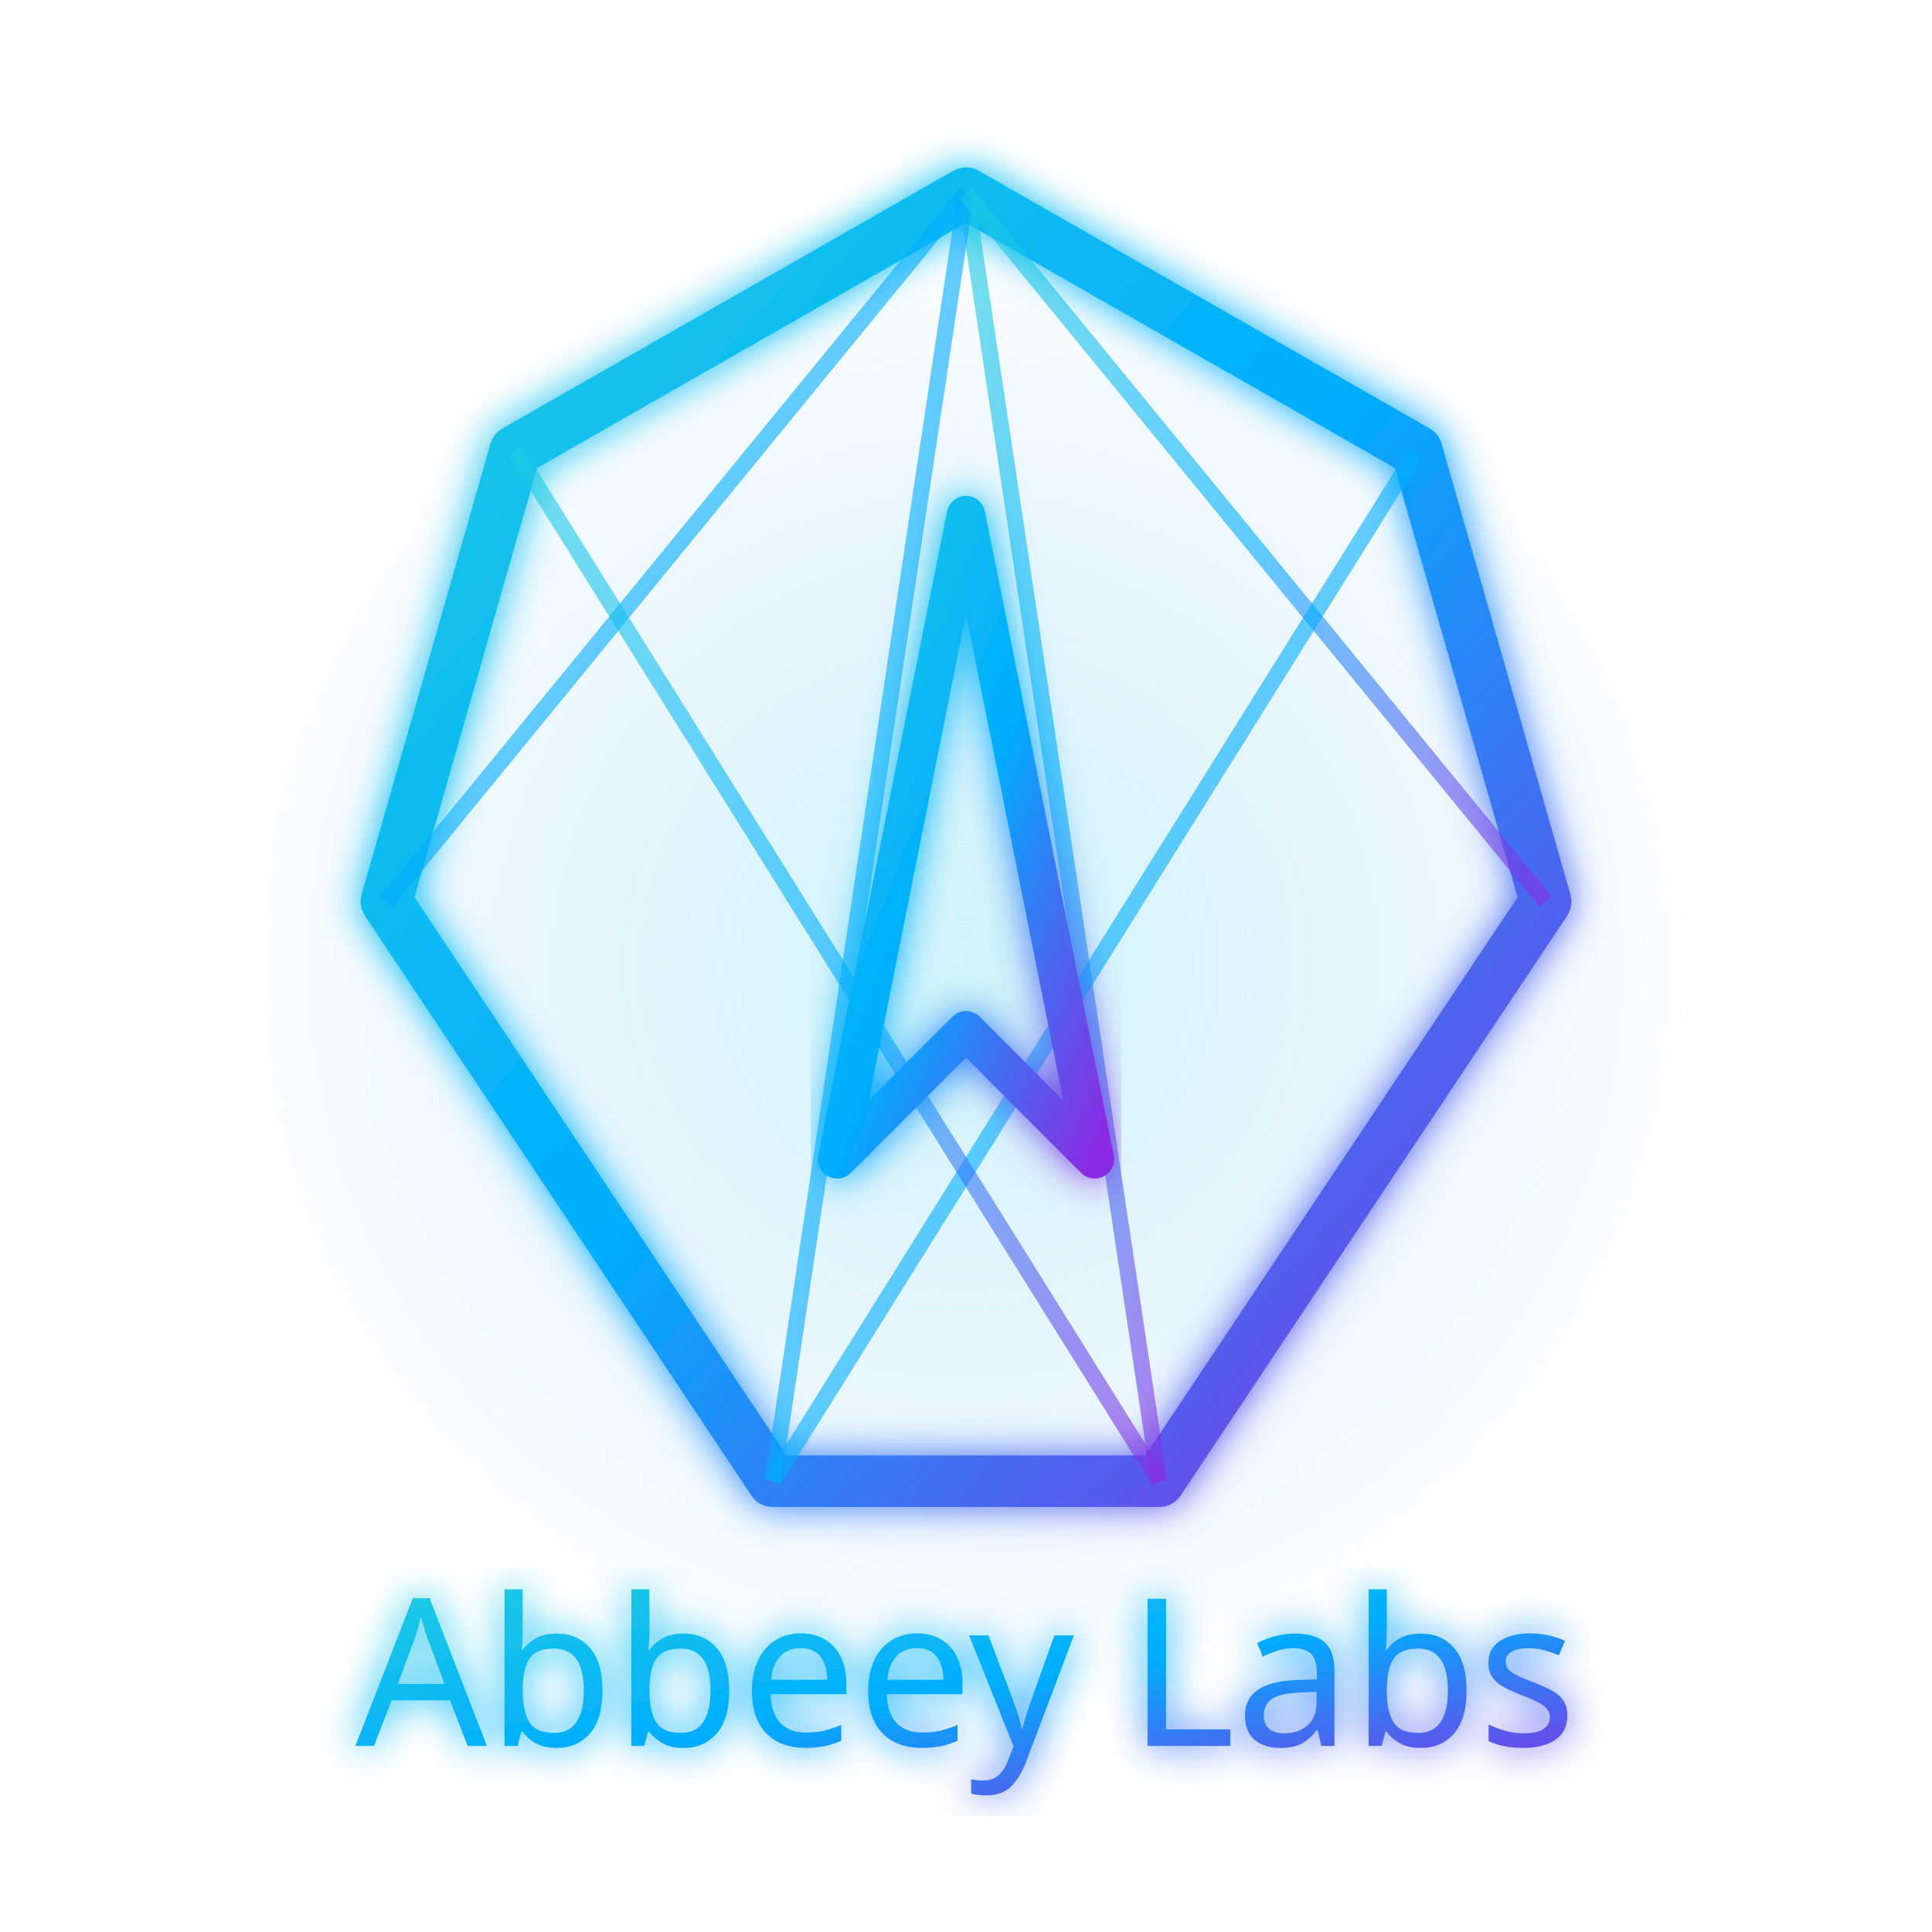
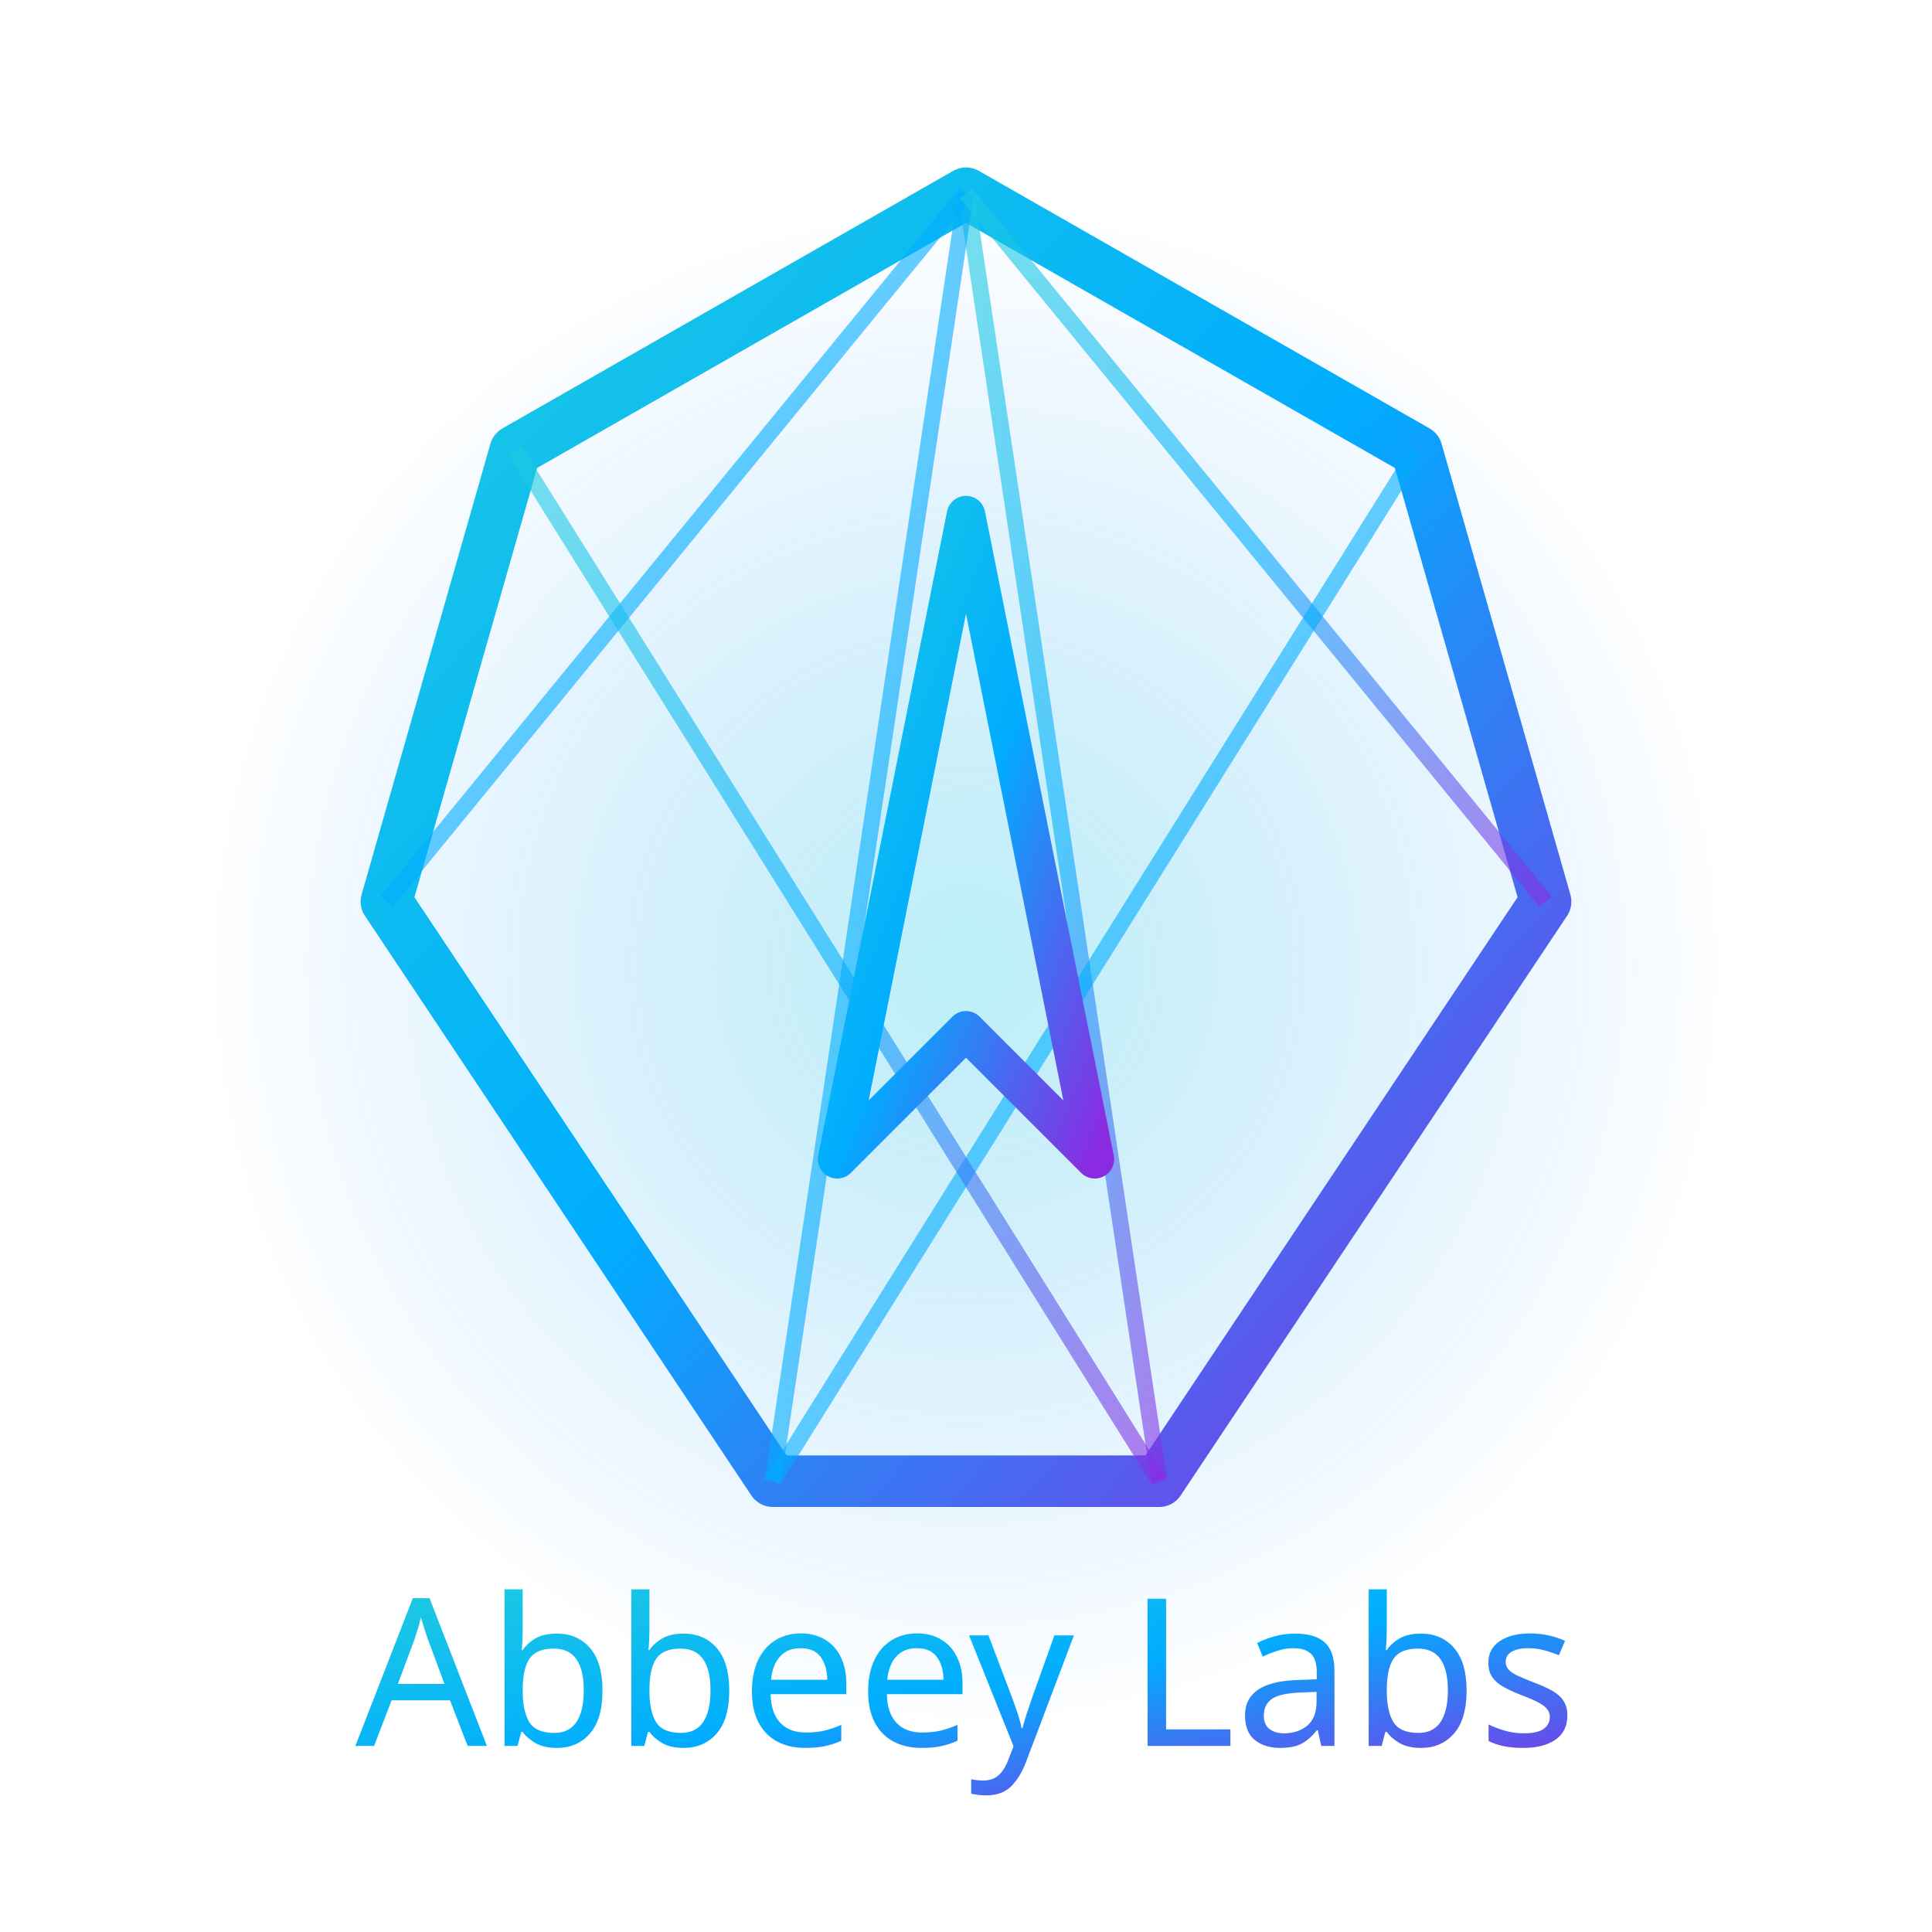
<svg xmlns="http://www.w3.org/2000/svg" viewBox="0 0 300 300" width="100%" height="100%">
  <defs>
    <linearGradient id="grad1" x1="0%" y1="0%" x2="100%" y2="100%">
      <stop offset="0%" stop-color="#1ECBE1" />
      <stop offset="50%" stop-color="#00ADFF" />
      <stop offset="100%" stop-color="#8A2BE2" />
    </linearGradient>
    <radialGradient id="grad2" cx="50%" cy="50%" r="50%" fx="50%" fy="50%">
-       <stop offset="0%" stop-color="rgba(30, 203, 225, 0.7)" />
+       <stop offset="0%" stop-color="rgba(30, 203, 225, 0.3)" />
      <stop offset="100%" stop-color="rgba(0, 131, 255, 0)" />
    </radialGradient>
-     <filter id="glow">
-       <feGaussianBlur stdDeviation="3" result="coloredBlur" />
-       <feMerge>
-         <feMergeNode in="coloredBlur" />
-         <feMergeNode in="SourceGraphic" />
-       </feMerge>
-     </filter>
    <style type="text/css">
      .textStyle {
        font-family: 'Orbitron', sans-serif;
        font-size: 32px;
        fill: url(#grad1);
        text-anchor: middle;
        dominant-baseline: middle;
-         filter: url(#glow);
      }
      .hexagon-stroke {
        stroke: url(#grad1);
        stroke-width: 8;
        stroke-linejoin: round;
-         filter: url(#glow);
+         fill: none;
      }
      .network-line {
        stroke: url(#grad1);
        stroke-width: 2.5;
        opacity: 0.6;
-         animation: linePulse 2s infinite alternate;
      }
      .a-shape-stroke {
        stroke: url(#grad1);
        stroke-width: 6;
        stroke-linecap: round;
        stroke-linejoin: round;
-         filter: url(#glow);
        fill: none;
-         animation: aFadeIn 3s ease-out forwards;
      }
      .a-crossbar {
        stroke: url(#grad1);
        stroke-width: 6;
-         animation: crossbarPulse 2.5s infinite alternate;
-       }
-       @keyframes linePulse {
-         0% { opacity: 0.4; stroke-width: 1.5; }
-         100% { opacity: 0.8; stroke-width: 3; }
-       }
-       @keyframes aFadeIn {
-         0% { stroke-dasharray: 0 500; }
-         100% { stroke-dasharray: 500 0; }
-       }
-       @keyframes crossbarPulse {
-         0% { stroke-opacity: 0.7; }
-         50% { stroke-opacity: 1; }
-         100% { stroke-opacity: 0.7; }
      }
    </style>
  </defs>
-   <circle cx="150" cy="150" r="120" fill="url(#grad2)" opacity="0.3" />
-   <polygon points="     150,30     220,70     240,140     180,230     120,230     60,140     80,70   " class="hexagon-stroke" fill="none" />
+   <circle cx="150" cy="150" r="120" fill="url(#grad2)" />
+   <polygon points="     150,30     220,70     240,140     180,230     120,230     60,140     80,70   " class="hexagon-stroke" />
  <line x1="150" y1="30" x2="180" y2="230" class="network-line" />
  <line x1="150" y1="30" x2="120" y2="230" class="network-line" />
  <line x1="60" y1="140" x2="240" y2="140" class="network-line" />
  <line x1="80" y1="70" x2="220" y2="70" class="network-line" />
  <line x1="60" y1="140" x2="150" y2="30" class="network-line" />
  <line x1="240" y1="140" x2="150" y2="30" class="network-line" />
  <line x1="120" y1="230" x2="220" y2="70" class="network-line" />
  <line x1="180" y1="230" x2="80" y2="70" class="network-line" />
  <path d="     M 150 80     L 170 180     L 150 160     L 130 180     Z   " class="a-shape-stroke" />
  <line x1="140" y1="140" x2="160" y2="140" class="a-crossbar" />
  <text x="150" y="260" class="textStyle">Abbeey Labs</text>
</svg>
